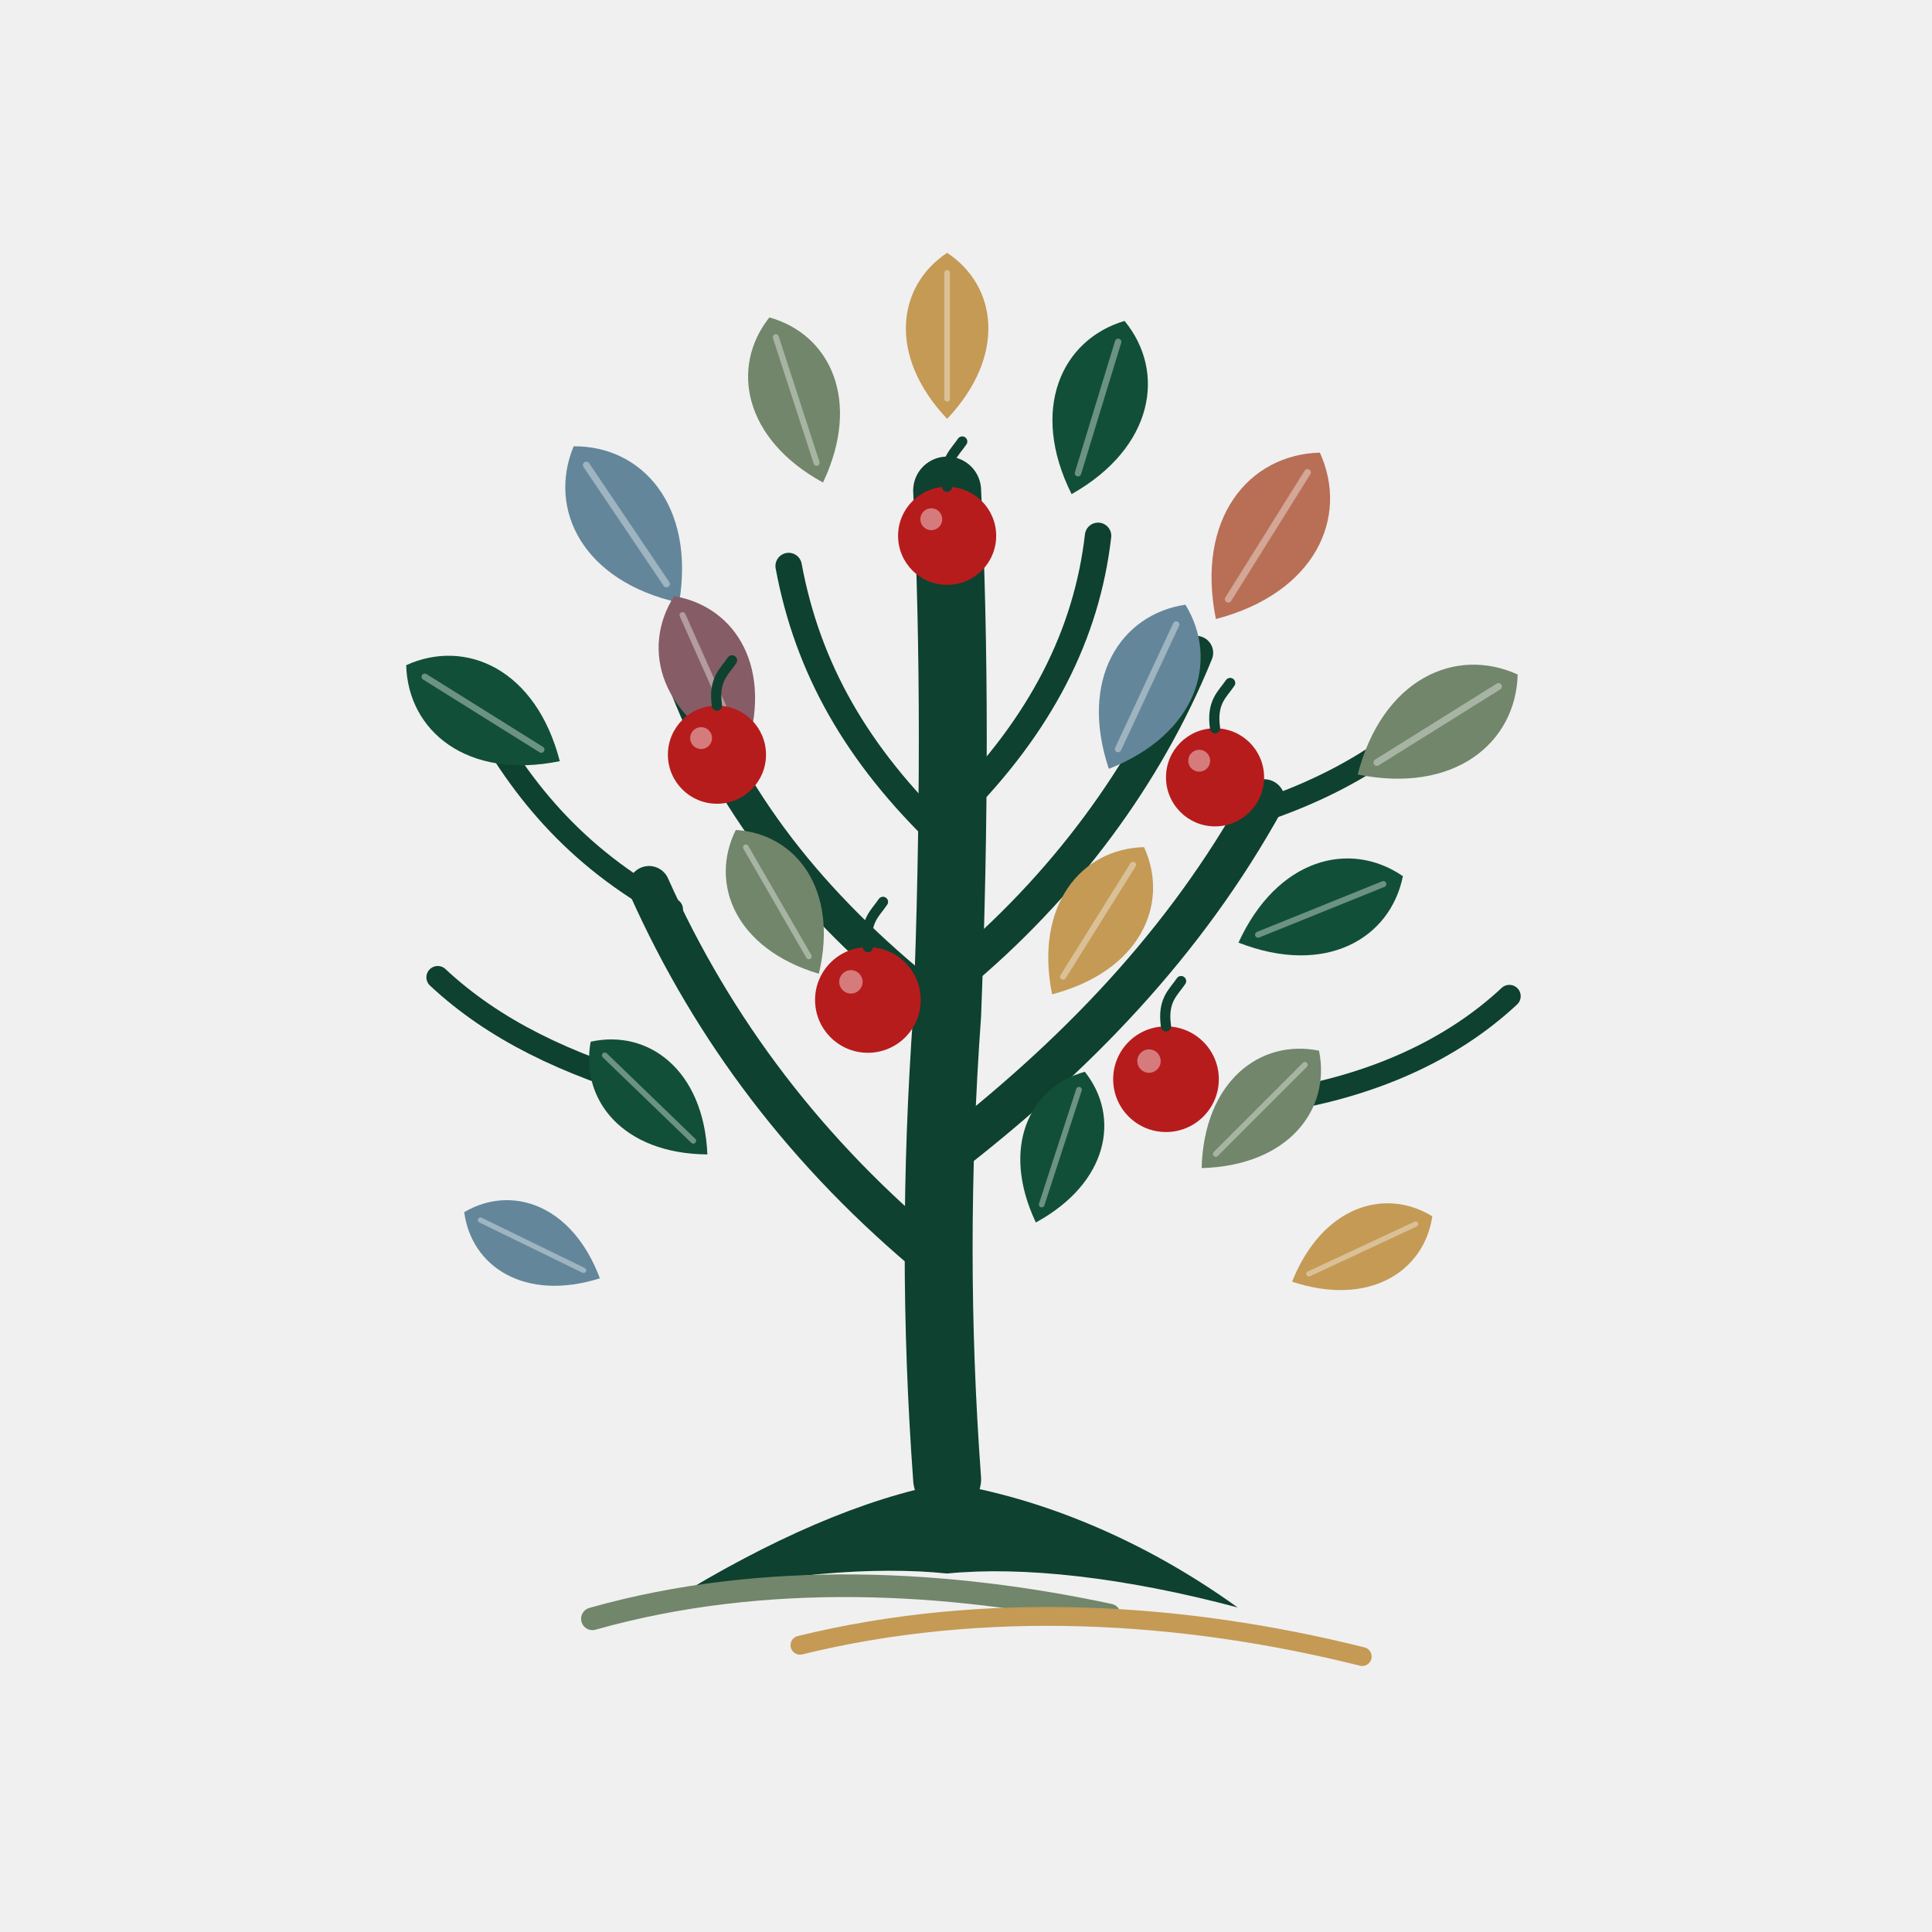
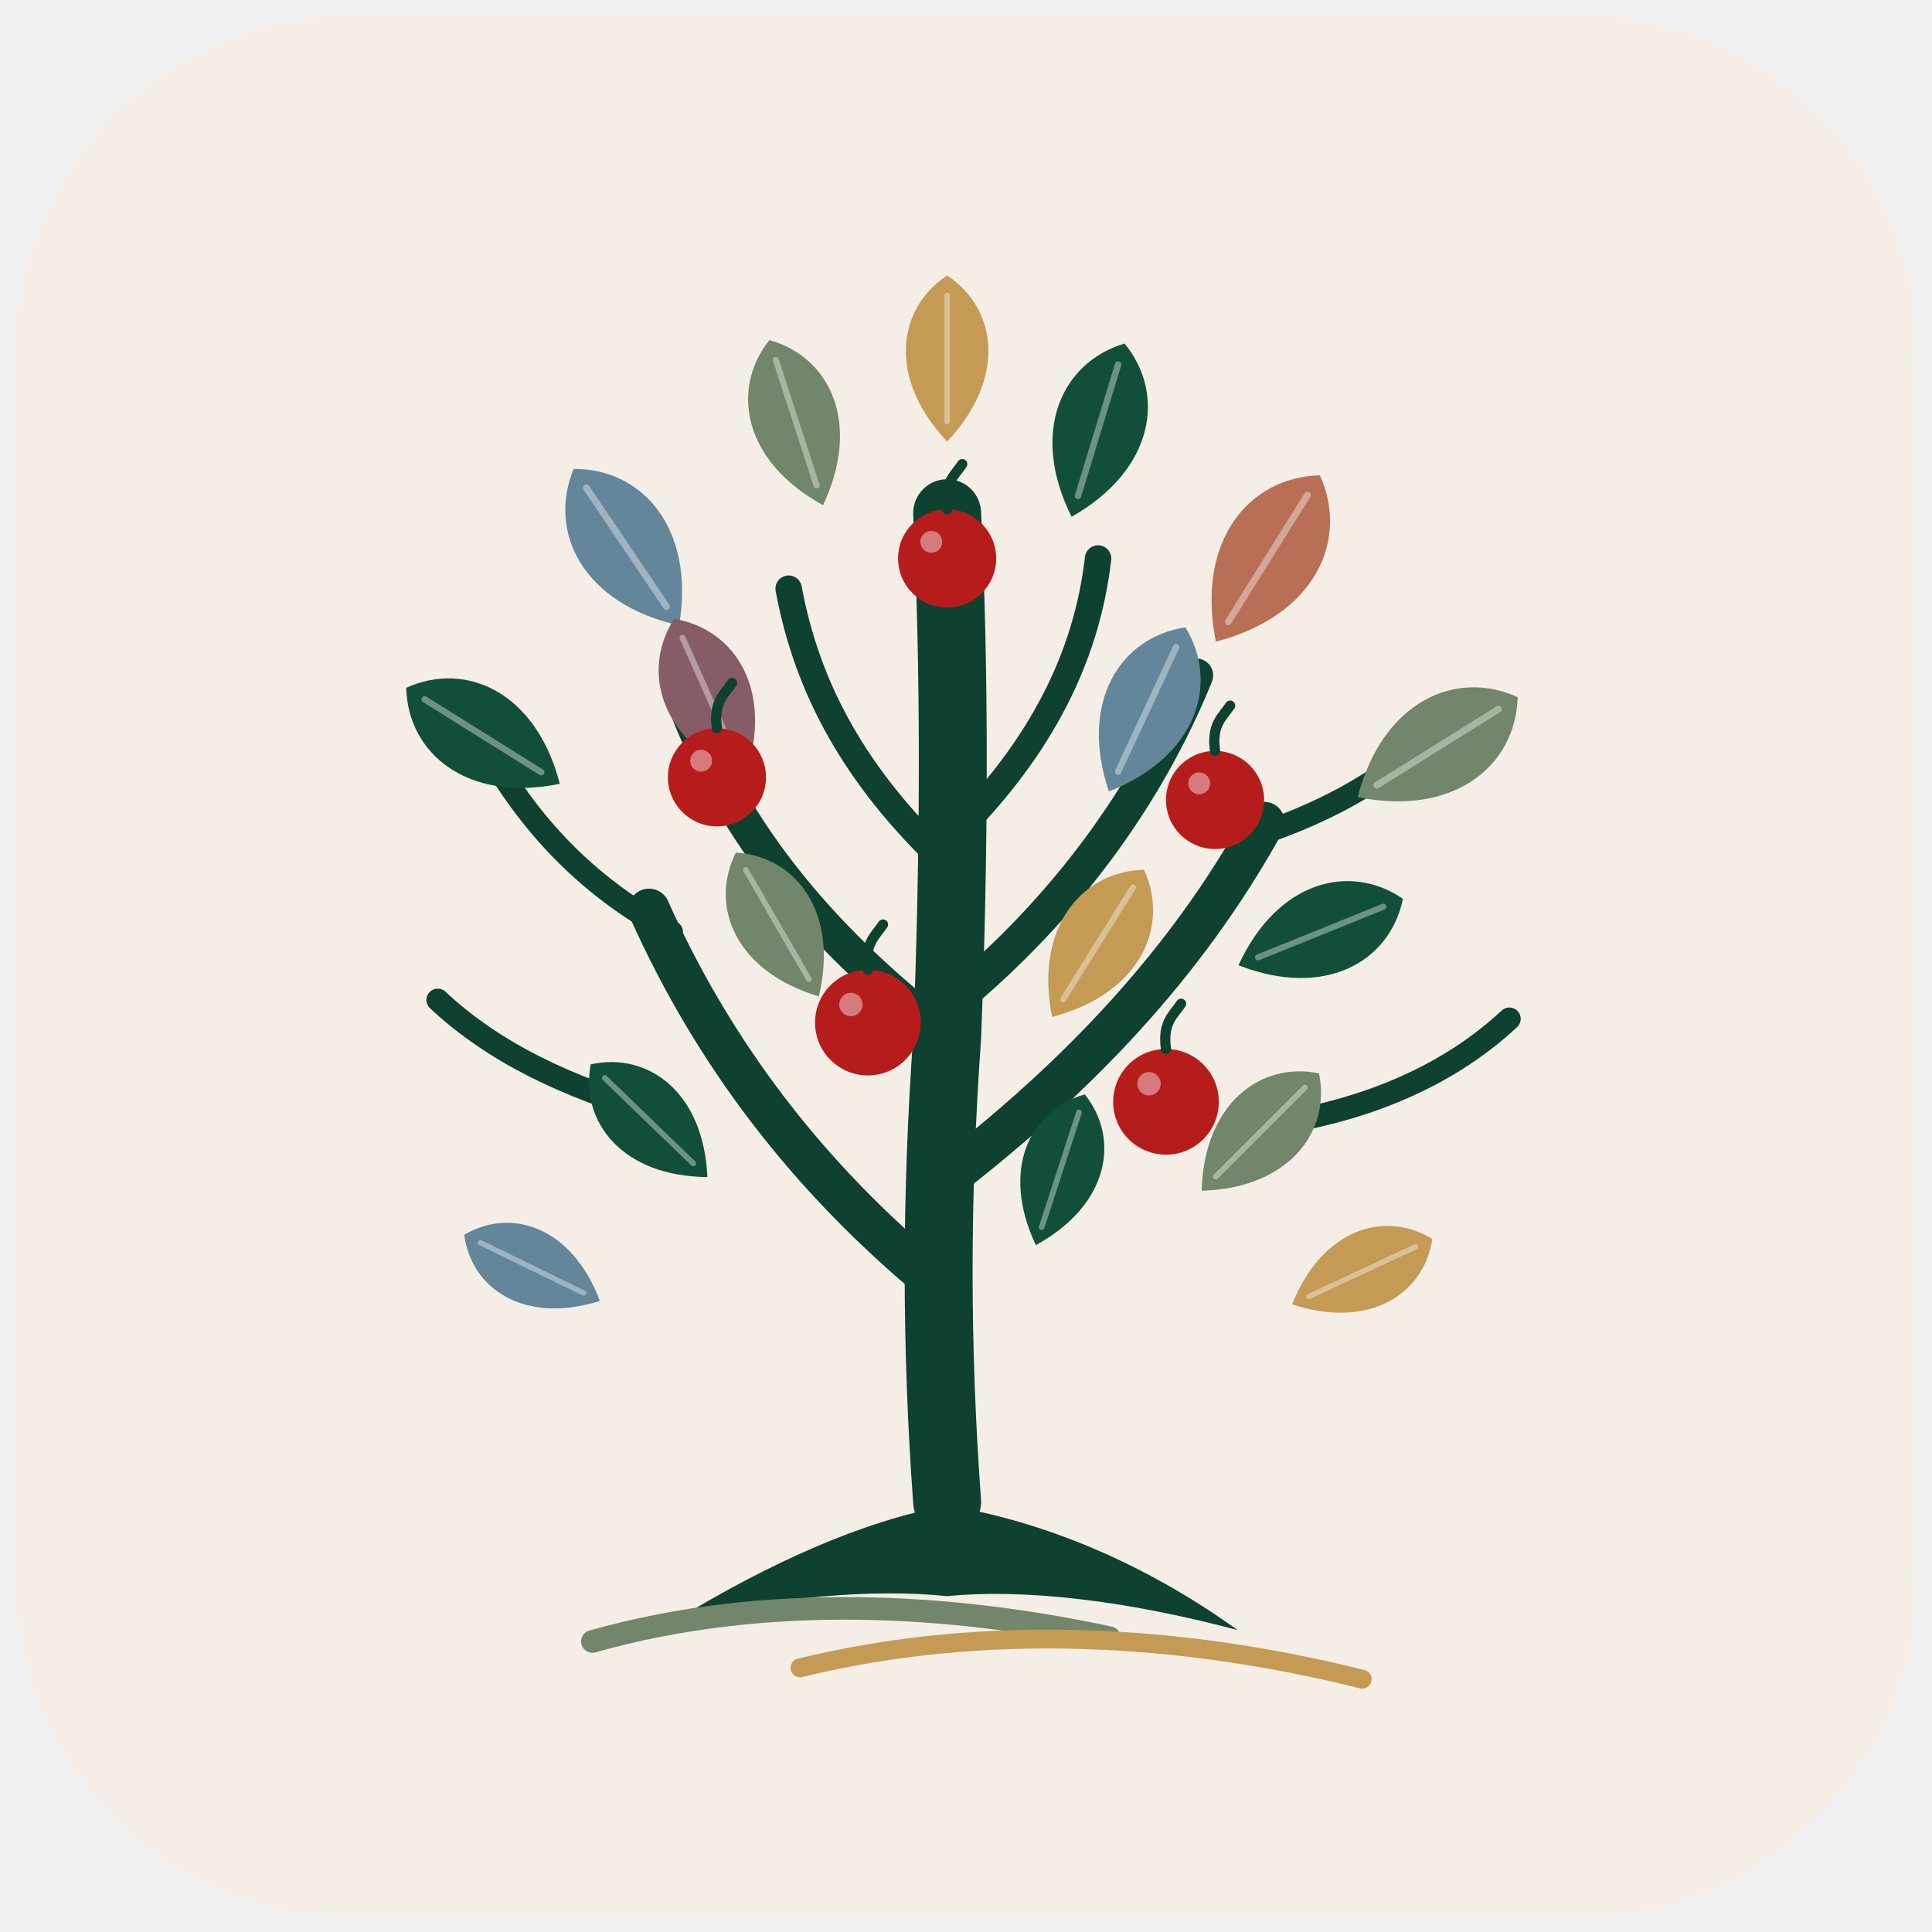
- <svg xmlns="http://www.w3.org/2000/svg" width="512" height="512" viewBox="0 0 512 512">
+ <svg xmlns="http://www.w3.org/2000/svg" width="1024" height="1024" viewBox="0 0 1024 1024">
  <defs />
-   <g transform="translate(46 34) scale(1.0)">
+   <rect x="8" y="8" width="1008" height="1008" rx="180" fill="#F5EEE7" />
+   <g transform="translate(92 80) scale(2.0)">
    <g fill="none" stroke="#0E412F" stroke-linecap="round" stroke-linejoin="round">
      <path d="M 205 358 C 202 317, 202 277, 205 235 C 207 184, 207 137, 205 96" stroke-width="18" />
      <path d="M 202 300 C 168 272, 143 239, 126 201" stroke-width="11" />
      <path d="M 204 273 C 239 246, 268 216, 289 178" stroke-width="11" />
      <path d="M 203 233 C 171 208, 149 181, 136 148" stroke-width="9" />
      <path d="M 207 225 C 236 201, 258 171, 271 139" stroke-width="9" />
      <path d="M 204 188 C 181 166, 168 143, 163 116" stroke-width="7" />
      <path d="M 207 181 C 230 158, 242 134, 245 108" stroke-width="7" />
      <path d="M 132 207 C 106 193, 91 174, 80 153" stroke-width="6" />
      <path d="M 288 181 C 312 173, 329 161, 342 146" stroke-width="6" />
      <path d="M 128 255 C 104 248, 85 239, 70 225" stroke-width="6" />
      <path d="M 291 258 C 318 254, 339 244, 354 230" stroke-width="6" />
    </g>
    <path d="M 205 359 C 183 363, 158 374, 132 390 C 159 383, 186 381, 205 383 C 225 381, 252 384, 282 392 C 257 374, 230 363, 205 359 Z" fill="#0E412F" />
    <path d="M 111 395 C 157 382, 206 385, 248 394" fill="none" stroke="#71866A" stroke-width="6" stroke-linecap="round" />
    <path d="M 166 402 C 215 390, 267 393, 315 405" fill="none" stroke="#C49A55" stroke-width="5" stroke-linecap="round" />
    <g transform="rotate(0.0 205.0 55.0)">
      <path d="M 205.0,33.0 C 218.3,41.8 220.8,60.3 205.0,77.0 C 189.2,60.3 191.7,41.8 205.0,33.0 Z" fill="#C49A55" />
      <path d="M 205.0,71.7 C 205.0,58.5 205.0,47.1 205.0,38.3" fill="none" stroke="#FFFFFF" stroke-opacity="0.38" stroke-width="1.5" stroke-linecap="round" />
    </g>
    <g transform="rotate(-18.0 165.0 72.0)">
      <path d="M 165.0,49.0 C 178.9,58.2 181.5,77.5 165.0,95.0 C 148.5,77.5 151.1,58.2 165.0,49.0 Z" fill="#71866A" />
      <path d="M 165.0,89.5 C 165.0,75.7 165.0,63.7 165.0,54.5" fill="none" stroke="#FFFFFF" stroke-opacity="0.38" stroke-width="1.6" stroke-linecap="round" />
    </g>
    <g transform="rotate(17.0 245.0 74.0)">
      <path d="M 245.0,50.0 C 259.5,59.6 262.3,79.8 245.0,98.0 C 227.7,79.8 230.5,59.6 245.0,50.0 Z" fill="#124F38" />
      <path d="M 245.0,92.2 C 245.0,77.8 245.0,65.4 245.0,55.8" fill="none" stroke="#FFFFFF" stroke-opacity="0.38" stroke-width="1.7" stroke-linecap="round" />
    </g>
    <g transform="rotate(-34.0 120.0 105.0)">
      <path d="M 120.0,80.0 C 135.1,90.0 138.0,111.0 120.0,130.0 C 102.0,111.0 104.9,90.0 120.0,80.0 Z" fill="#63869A" />
      <path d="M 120.0,124.0 C 120.0,109.0 120.0,96.0 120.0,86.0" fill="none" stroke="#FFFFFF" stroke-opacity="0.38" stroke-width="1.8" stroke-linecap="round" />
    </g>
    <g transform="rotate(32.0 290.0 108.0)">
      <path d="M 290.0,82.0 C 305.7,92.4 308.7,114.2 290.0,134.0 C 271.3,114.2 274.3,92.4 290.0,82.0 Z" fill="#B86F56" />
      <path d="M 290.0,127.8 C 290.0,112.2 290.0,98.6 290.0,88.2" fill="none" stroke="#FFFFFF" stroke-opacity="0.38" stroke-width="1.8" stroke-linecap="round" />
    </g>
    <g transform="rotate(-58.0 82.0 155.0)">
      <path d="M 82.0,131.0 C 96.5,140.6 99.3,160.8 82.0,179.0 C 64.7,160.8 67.5,140.6 82.0,131.0 Z" fill="#124F38" />
      <path d="M 82.0,173.2 C 82.0,158.8 82.0,146.4 82.0,136.8" fill="none" stroke="#FFFFFF" stroke-opacity="0.38" stroke-width="1.7" stroke-linecap="round" />
    </g>
    <g transform="rotate(58.0 335.0 158.0)">
      <path d="M 335.0,133.0 C 350.1,143.0 353.0,164.0 335.0,183.0 C 317.0,164.0 319.9,143.0 335.0,133.0 Z" fill="#71866A" />
      <path d="M 335.0,177.0 C 335.0,162.0 335.0,149.0 335.0,139.0" fill="none" stroke="#FFFFFF" stroke-opacity="0.38" stroke-width="1.8" stroke-linecap="round" />
    </g>
    <g transform="rotate(-24.0 142.0 145.0)">
      <path d="M 142.0,122.0 C 155.9,131.2 158.5,150.5 142.0,168.0 C 125.5,150.5 128.1,131.2 142.0,122.0 Z" fill="#865C67" />
      <path d="M 142.0,162.5 C 142.0,148.7 142.0,136.7 142.0,127.5" fill="none" stroke="#FFFFFF" stroke-opacity="0.38" stroke-width="1.6" stroke-linecap="round" />
    </g>
    <g transform="rotate(25.0 258.0 148.0)">
      <path d="M 258.0,124.0 C 272.5,133.6 275.3,153.8 258.0,172.0 C 240.7,153.8 243.5,133.6 258.0,124.0 Z" fill="#63869A" />
      <path d="M 258.0,166.2 C 258.0,151.8 258.0,139.4 258.0,129.8" fill="none" stroke="#FFFFFF" stroke-opacity="0.38" stroke-width="1.7" stroke-linecap="round" />
    </g>
    <g transform="rotate(68.0 304.0 207.0)">
      <path d="M 304.0,183.5 C 318.2,192.9 320.9,212.6 304.0,230.5 C 287.1,212.6 289.8,192.9 304.0,183.5 Z" fill="#124F38" />
      <path d="M 304.0,224.9 C 304.0,210.8 304.0,198.5 304.0,189.1" fill="none" stroke="#FFFFFF" stroke-opacity="0.38" stroke-width="1.6" stroke-linecap="round" />
    </g>
    <g transform="rotate(-30.0 160.0 205.0)">
      <path d="M 160.0,183.0 C 173.3,191.8 175.8,210.3 160.0,227.0 C 144.2,210.3 146.7,191.8 160.0,183.0 Z" fill="#71866A" />
      <path d="M 160.0,221.7 C 160.0,208.5 160.0,197.1 160.0,188.3" fill="none" stroke="#FFFFFF" stroke-opacity="0.38" stroke-width="1.5" stroke-linecap="round" />
    </g>
    <g transform="rotate(32.0 245.0 210.0)">
      <path d="M 245.0,187.0 C 258.9,196.2 261.5,215.5 245.0,233.0 C 228.5,215.5 231.1,196.2 245.0,187.0 Z" fill="#C49A55" />
      <path d="M 245.0,227.5 C 245.0,213.7 245.0,201.7 245.0,192.5" fill="none" stroke="#FFFFFF" stroke-opacity="0.38" stroke-width="1.6" stroke-linecap="round" />
    </g>
    <g transform="rotate(-46.0 126.0 257.0)">
      <path d="M 126.0,235.5 C 139.0,244.1 141.5,262.2 126.0,278.5 C 110.5,262.2 113.0,244.1 126.0,235.5 Z" fill="#124F38" />
      <path d="M 126.0,273.3 C 126.0,260.4 126.0,249.3 126.0,240.7" fill="none" stroke="#FFFFFF" stroke-opacity="0.38" stroke-width="1.5" stroke-linecap="round" />
    </g>
    <g transform="rotate(45.0 288.0 260.0)">
      <path d="M 288.0,238.0 C 301.3,246.8 303.8,265.3 288.0,282.0 C 272.2,265.3 274.7,246.8 288.0,238.0 Z" fill="#71866A" />
      <path d="M 288.0,276.7 C 288.0,263.5 288.0,252.1 288.0,243.3" fill="none" stroke="#FFFFFF" stroke-opacity="0.38" stroke-width="1.5" stroke-linecap="round" />
    </g>
    <g transform="rotate(18.0 235.0 270.0)">
      <path d="M 235.0,249.0 C 247.7,257.4 250.1,275.0 235.0,291.0 C 219.9,275.0 222.3,257.4 235.0,249.0 Z" fill="#124F38" />
      <path d="M 235.0,286.0 C 235.0,273.4 235.0,262.4 235.0,254.0" fill="none" stroke="#FFFFFF" stroke-opacity="0.38" stroke-width="1.5" stroke-linecap="round" />
    </g>
    <g transform="rotate(-64.0 95.0 296.0)">
      <path d="M 95.0,276.0 C 107.1,284.0 109.4,300.8 95.0,316.0 C 80.6,300.8 82.9,284.0 95.0,276.0 Z" fill="#63869A" />
      <path d="M 95.0,311.2 C 95.0,299.2 95.0,288.8 95.0,280.8" fill="none" stroke="#FFFFFF" stroke-opacity="0.38" stroke-width="1.4" stroke-linecap="round" />
    </g>
    <g transform="rotate(65.0 315.0 297.0)">
      <path d="M 315.0,276.5 C 327.4,284.7 329.7,301.9 315.0,317.5 C 300.3,301.9 302.6,284.7 315.0,276.5 Z" fill="#C49A55" />
      <path d="M 315.0,312.6 C 315.0,300.3 315.0,289.6 315.0,281.4" fill="none" stroke="#FFFFFF" stroke-opacity="0.38" stroke-width="1.4" stroke-linecap="round" />
    </g>
    <g>
      <circle cx="205" cy="108" r="13" fill="#B71C1C" />
      <circle cx="200.8" cy="103.6" r="2.9" fill="#FFFFFF" opacity="0.42" />
      <path d="M 205,95.0 C 204,88.0 207,86.0 209,83.0" fill="none" stroke="#0E412F" stroke-width="2.7" stroke-linecap="round" />
    </g>
    <g>
      <circle cx="144" cy="166" r="13" fill="#B71C1C" />
      <circle cx="139.8" cy="161.6" r="2.9" fill="#FFFFFF" opacity="0.42" />
      <path d="M 144,153.0 C 143,146.0 146,144.0 148,141.0" fill="none" stroke="#0E412F" stroke-width="2.7" stroke-linecap="round" />
    </g>
    <g>
      <circle cx="276" cy="172" r="13" fill="#B71C1C" />
      <circle cx="271.8" cy="167.6" r="2.9" fill="#FFFFFF" opacity="0.42" />
      <path d="M 276,159.0 C 275,152.0 278,150.0 280,147.0" fill="none" stroke="#0E412F" stroke-width="2.7" stroke-linecap="round" />
    </g>
    <g>
      <circle cx="184" cy="231" r="14" fill="#B71C1C" />
      <circle cx="179.5" cy="226.2" r="3.1" fill="#FFFFFF" opacity="0.42" />
      <path d="M 184,217.0 C 183,210.0 186,208.0 188,205.0" fill="none" stroke="#0E412F" stroke-width="2.7" stroke-linecap="round" />
    </g>
    <g>
      <circle cx="263" cy="252" r="14" fill="#B71C1C" />
      <circle cx="258.5" cy="247.2" r="3.1" fill="#FFFFFF" opacity="0.42" />
      <path d="M 263,238.0 C 262,231.0 265,229.0 267,226.0" fill="none" stroke="#0E412F" stroke-width="2.7" stroke-linecap="round" />
    </g>
  </g>
</svg>
